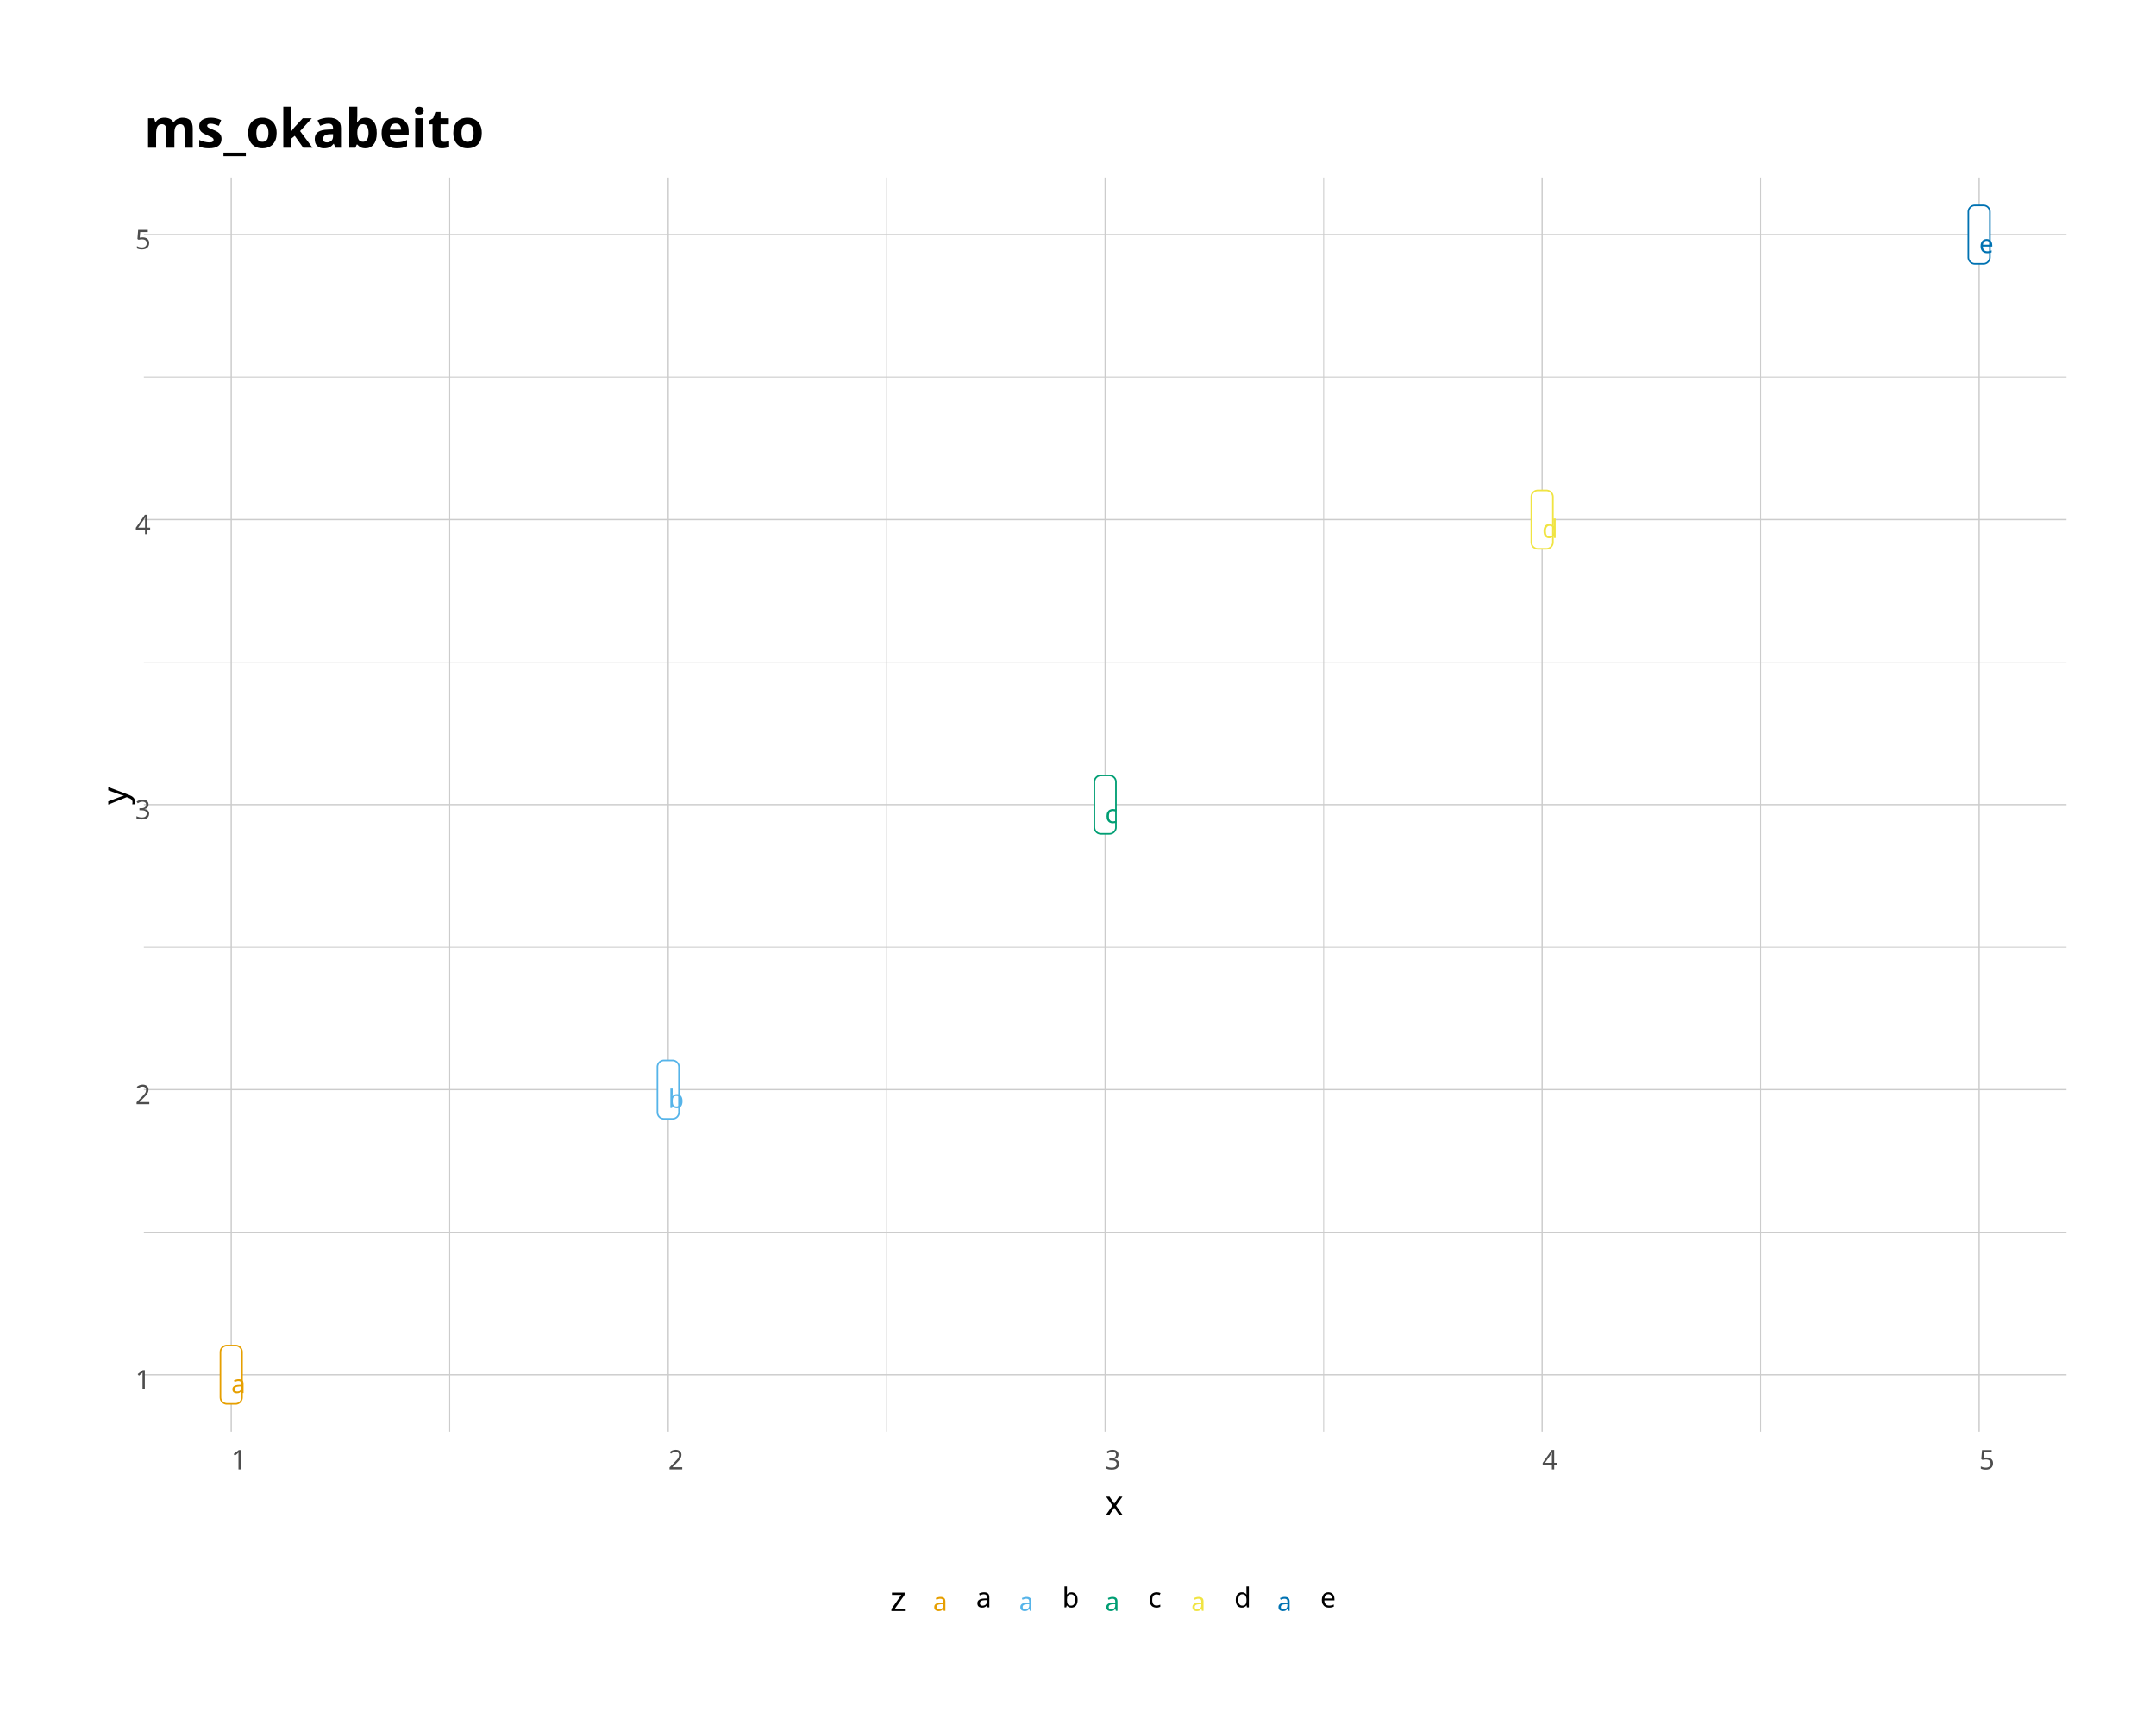
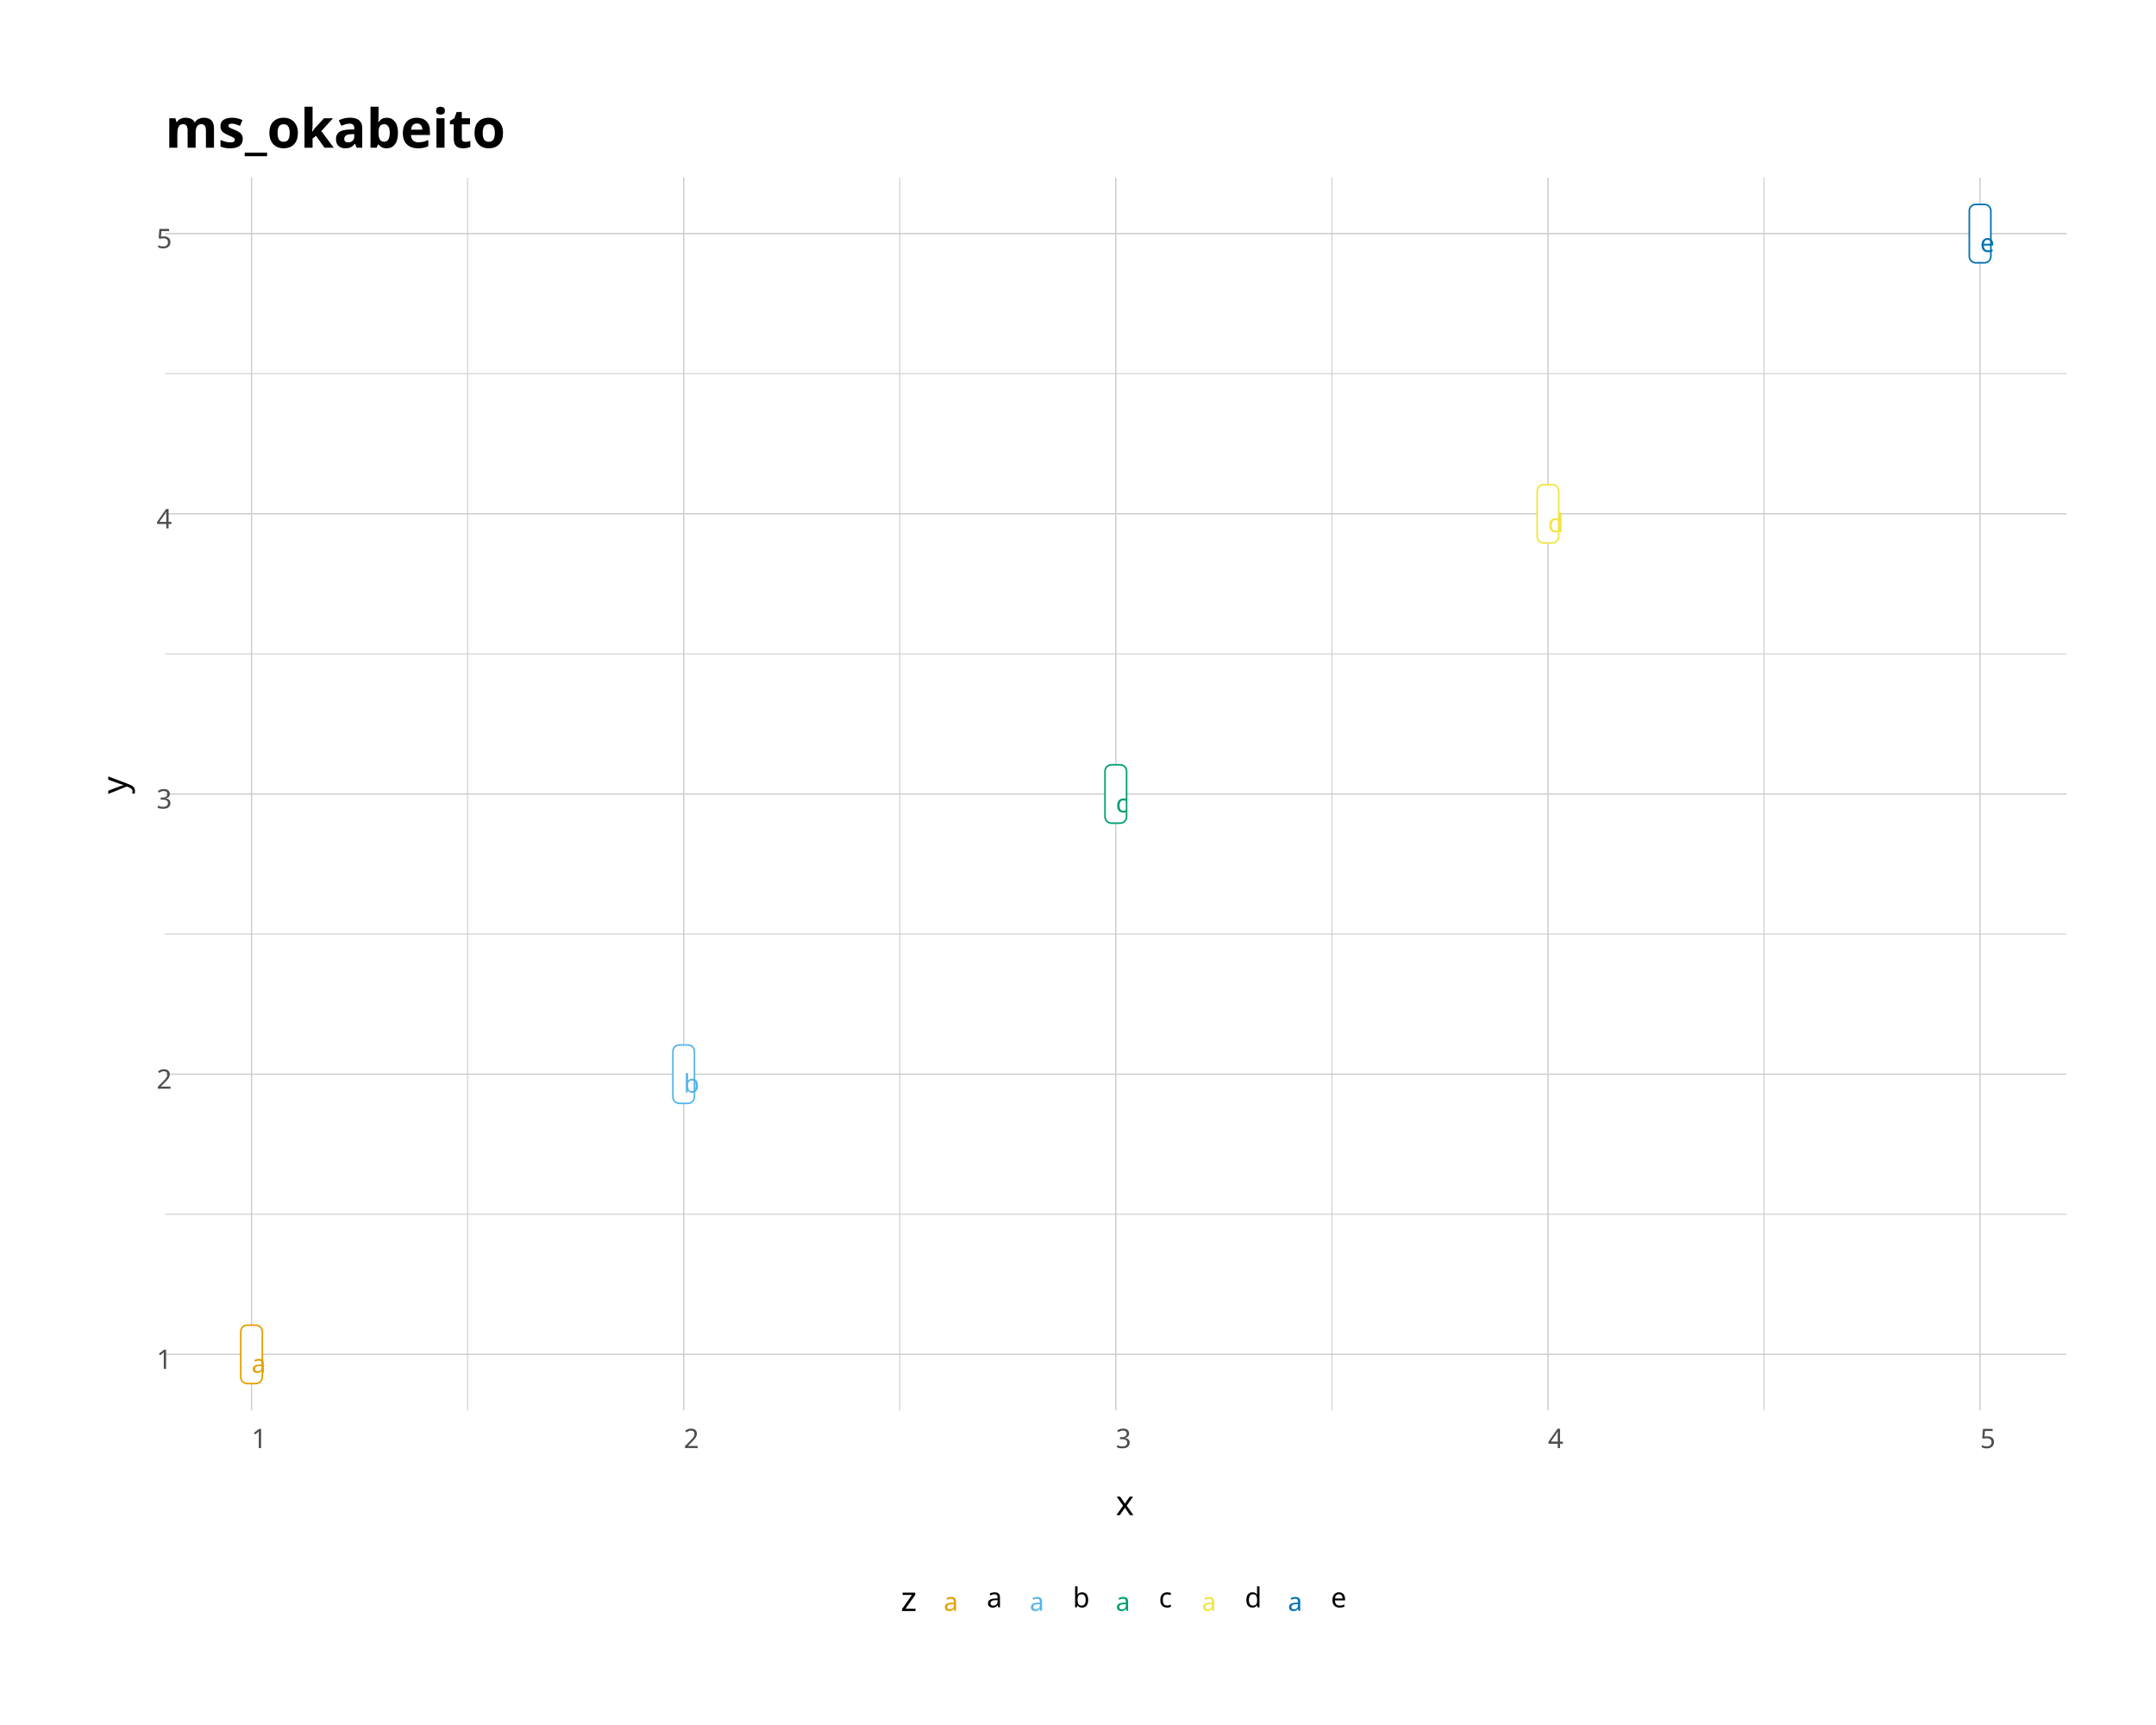
<svg xmlns="http://www.w3.org/2000/svg" viewBox="0 0 720.00 576.00">
  <defs>
    <style type="text/css">
    line, polyline, polygon, path, rect, circle {
      fill: none;
      stroke: #000000;
      stroke-linecap: round;
      stroke-linejoin: round;
      stroke-miterlimit: 10.00;
    }
  </style>
  </defs>
  <rect width="100%" height="100%" style="stroke: none; fill: #FFFFFF;" />
  <defs>
-     <clipPath id="cpNDguMDR8NjkwLjExfDQ3OC4wNXw1OS4yOQ==">
-       <rect x="48.04" y="59.29" width="642.08" height="418.76" />
+     <clipPath id="cpNTUuMTN8NjkwLjExfDQ3MC45NXw1OS4yOQ==">
+       <rect x="55.13" y="59.29" width="634.98" height="411.66" />
    </clipPath>
  </defs>
-   <polyline points="48.04,411.43 690.11,411.43 " style="stroke-width: 0.32; stroke: #CCCCCC; stroke-linecap: butt;" clip-path="url(#cpNDguMDR8NjkwLjExfDQ3OC4wNXw1OS4yOQ==)" />
-   <polyline points="48.04,316.26 690.11,316.26 " style="stroke-width: 0.32; stroke: #CCCCCC; stroke-linecap: butt;" clip-path="url(#cpNDguMDR8NjkwLjExfDQ3OC4wNXw1OS4yOQ==)" />
-   <polyline points="48.04,221.08 690.11,221.08 " style="stroke-width: 0.32; stroke: #CCCCCC; stroke-linecap: butt;" clip-path="url(#cpNDguMDR8NjkwLjExfDQ3OC4wNXw1OS4yOQ==)" />
-   <polyline points="48.04,125.91 690.11,125.91 " style="stroke-width: 0.32; stroke: #CCCCCC; stroke-linecap: butt;" clip-path="url(#cpNDguMDR8NjkwLjExfDQ3OC4wNXw1OS4yOQ==)" />
-   <polyline points="150.18,478.05 150.18,59.29 " style="stroke-width: 0.32; stroke: #CCCCCC; stroke-linecap: butt;" clip-path="url(#cpNDguMDR8NjkwLjExfDQ3OC4wNXw1OS4yOQ==)" />
-   <polyline points="296.11,478.05 296.11,59.29 " style="stroke-width: 0.32; stroke: #CCCCCC; stroke-linecap: butt;" clip-path="url(#cpNDguMDR8NjkwLjExfDQ3OC4wNXw1OS4yOQ==)" />
-   <polyline points="442.04,478.05 442.04,59.29 " style="stroke-width: 0.32; stroke: #CCCCCC; stroke-linecap: butt;" clip-path="url(#cpNDguMDR8NjkwLjExfDQ3OC4wNXw1OS4yOQ==)" />
-   <polyline points="587.96,478.05 587.96,59.29 " style="stroke-width: 0.32; stroke: #CCCCCC; stroke-linecap: butt;" clip-path="url(#cpNDguMDR8NjkwLjExfDQ3OC4wNXw1OS4yOQ==)" />
-   <polyline points="48.04,459.01 690.11,459.01 " style="stroke-width: 0.43; stroke: #CCCCCC; stroke-linecap: butt;" clip-path="url(#cpNDguMDR8NjkwLjExfDQ3OC4wNXw1OS4yOQ==)" />
-   <polyline points="48.04,363.84 690.11,363.84 " style="stroke-width: 0.43; stroke: #CCCCCC; stroke-linecap: butt;" clip-path="url(#cpNDguMDR8NjkwLjExfDQ3OC4wNXw1OS4yOQ==)" />
-   <polyline points="48.04,268.67 690.11,268.67 " style="stroke-width: 0.43; stroke: #CCCCCC; stroke-linecap: butt;" clip-path="url(#cpNDguMDR8NjkwLjExfDQ3OC4wNXw1OS4yOQ==)" />
-   <polyline points="48.04,173.50 690.11,173.50 " style="stroke-width: 0.43; stroke: #CCCCCC; stroke-linecap: butt;" clip-path="url(#cpNDguMDR8NjkwLjExfDQ3OC4wNXw1OS4yOQ==)" />
-   <polyline points="48.04,78.33 690.11,78.33 " style="stroke-width: 0.43; stroke: #CCCCCC; stroke-linecap: butt;" clip-path="url(#cpNDguMDR8NjkwLjExfDQ3OC4wNXw1OS4yOQ==)" />
-   <polyline points="77.22,478.05 77.22,59.29 " style="stroke-width: 0.43; stroke: #CCCCCC; stroke-linecap: butt;" clip-path="url(#cpNDguMDR8NjkwLjExfDQ3OC4wNXw1OS4yOQ==)" />
-   <polyline points="223.15,478.05 223.15,59.29 " style="stroke-width: 0.43; stroke: #CCCCCC; stroke-linecap: butt;" clip-path="url(#cpNDguMDR8NjkwLjExfDQ3OC4wNXw1OS4yOQ==)" />
-   <polyline points="369.07,478.05 369.07,59.29 " style="stroke-width: 0.43; stroke: #CCCCCC; stroke-linecap: butt;" clip-path="url(#cpNDguMDR8NjkwLjExfDQ3OC4wNXw1OS4yOQ==)" />
-   <polyline points="515.00,478.05 515.00,59.29 " style="stroke-width: 0.43; stroke: #CCCCCC; stroke-linecap: butt;" clip-path="url(#cpNDguMDR8NjkwLjExfDQ3OC4wNXw1OS4yOQ==)" />
-   <polyline points="660.93,478.05 660.93,59.29 " style="stroke-width: 0.43; stroke: #CCCCCC; stroke-linecap: butt;" clip-path="url(#cpNDguMDR8NjkwLjExfDQ3OC4wNXw1OS4yOQ==)" />
-   <polygon points="75.78,468.76 78.66,468.76 78.57,468.76 78.92,468.75 79.26,468.68 79.59,468.55 79.89,468.38 80.16,468.16 80.39,467.90 80.57,467.60 80.71,467.28 80.79,466.95 80.82,466.60 80.82,466.60 80.82,451.43 80.82,451.43 80.79,451.08 80.71,450.75 80.57,450.43 80.39,450.13 80.16,449.87 79.89,449.65 79.59,449.48 79.26,449.35 78.92,449.28 78.66,449.27 75.78,449.27 76.04,449.28 75.69,449.27 75.35,449.31 75.02,449.41 74.70,449.56 74.42,449.76 74.16,450.00 73.96,450.27 73.79,450.58 73.68,450.91 73.63,451.26 73.62,451.43 73.62,466.60 73.63,466.43 73.63,466.77 73.68,467.12 73.79,467.45 73.96,467.76 74.16,468.03 74.42,468.27 74.70,468.47 75.02,468.62 75.35,468.72 75.69,468.76 " style="stroke-width: 0.53; stroke: #E69F00; fill: #FFFFFF;" clip-path="url(#cpNDguMDR8NjkwLjExfDQ3OC4wNXw1OS4yOQ==)" />
-   <g clip-path="url(#cpNDguMDR8NjkwLjExfDQ3OC4wNXw1OS4yOQ==)">
-     <text x="77.22" y="465.16" style="font-size: 8.54px; fill: #E69F00; font-family: Montserrat;" textLength="0.00px" lengthAdjust="spacingAndGlyphs">a</text>
+   <polyline points="55.13,405.46 690.11,405.46 " style="stroke-width: 0.32; stroke: #CCCCCC; stroke-linecap: butt;" clip-path="url(#cpNTUuMTN8NjkwLjExfDQ3MC45NXw1OS4yOQ==)" />
+   <polyline points="55.13,311.90 690.11,311.90 " style="stroke-width: 0.32; stroke: #CCCCCC; stroke-linecap: butt;" clip-path="url(#cpNTUuMTN8NjkwLjExfDQ3MC45NXw1OS4yOQ==)" />
+   <polyline points="55.13,218.34 690.11,218.34 " style="stroke-width: 0.32; stroke: #CCCCCC; stroke-linecap: butt;" clip-path="url(#cpNTUuMTN8NjkwLjExfDQ3MC45NXw1OS4yOQ==)" />
+   <polyline points="55.13,124.78 690.11,124.78 " style="stroke-width: 0.32; stroke: #CCCCCC; stroke-linecap: butt;" clip-path="url(#cpNTUuMTN8NjkwLjExfDQ3MC45NXw1OS4yOQ==)" />
+   <polyline points="156.15,470.95 156.15,59.29 " style="stroke-width: 0.32; stroke: #CCCCCC; stroke-linecap: butt;" clip-path="url(#cpNTUuMTN8NjkwLjExfDQ3MC45NXw1OS4yOQ==)" />
+   <polyline points="300.47,470.95 300.47,59.29 " style="stroke-width: 0.32; stroke: #CCCCCC; stroke-linecap: butt;" clip-path="url(#cpNTUuMTN8NjkwLjExfDQ3MC45NXw1OS4yOQ==)" />
+   <polyline points="444.78,470.95 444.78,59.29 " style="stroke-width: 0.32; stroke: #CCCCCC; stroke-linecap: butt;" clip-path="url(#cpNTUuMTN8NjkwLjExfDQ3MC45NXw1OS4yOQ==)" />
+   <polyline points="589.09,470.95 589.09,59.29 " style="stroke-width: 0.32; stroke: #CCCCCC; stroke-linecap: butt;" clip-path="url(#cpNTUuMTN8NjkwLjExfDQ3MC45NXw1OS4yOQ==)" />
+   <polyline points="55.13,452.24 690.11,452.24 " style="stroke-width: 0.43; stroke: #CCCCCC; stroke-linecap: butt;" clip-path="url(#cpNTUuMTN8NjkwLjExfDQ3MC45NXw1OS4yOQ==)" />
+   <polyline points="55.13,358.68 690.11,358.68 " style="stroke-width: 0.43; stroke: #CCCCCC; stroke-linecap: butt;" clip-path="url(#cpNTUuMTN8NjkwLjExfDQ3MC45NXw1OS4yOQ==)" />
+   <polyline points="55.13,265.12 690.11,265.12 " style="stroke-width: 0.43; stroke: #CCCCCC; stroke-linecap: butt;" clip-path="url(#cpNTUuMTN8NjkwLjExfDQ3MC45NXw1OS4yOQ==)" />
+   <polyline points="55.13,171.56 690.11,171.56 " style="stroke-width: 0.43; stroke: #CCCCCC; stroke-linecap: butt;" clip-path="url(#cpNTUuMTN8NjkwLjExfDQ3MC45NXw1OS4yOQ==)" />
+   <polyline points="55.13,78.00 690.11,78.00 " style="stroke-width: 0.43; stroke: #CCCCCC; stroke-linecap: butt;" clip-path="url(#cpNTUuMTN8NjkwLjExfDQ3MC45NXw1OS4yOQ==)" />
+   <polyline points="84.00,470.95 84.00,59.29 " style="stroke-width: 0.43; stroke: #CCCCCC; stroke-linecap: butt;" clip-path="url(#cpNTUuMTN8NjkwLjExfDQ3MC45NXw1OS4yOQ==)" />
+   <polyline points="228.31,470.95 228.31,59.29 " style="stroke-width: 0.43; stroke: #CCCCCC; stroke-linecap: butt;" clip-path="url(#cpNTUuMTN8NjkwLjExfDQ3MC45NXw1OS4yOQ==)" />
+   <polyline points="372.62,470.95 372.62,59.29 " style="stroke-width: 0.43; stroke: #CCCCCC; stroke-linecap: butt;" clip-path="url(#cpNTUuMTN8NjkwLjExfDQ3MC45NXw1OS4yOQ==)" />
+   <polyline points="516.94,470.95 516.94,59.29 " style="stroke-width: 0.43; stroke: #CCCCCC; stroke-linecap: butt;" clip-path="url(#cpNTUuMTN8NjkwLjExfDQ3MC45NXw1OS4yOQ==)" />
+   <polyline points="661.25,470.95 661.25,59.29 " style="stroke-width: 0.43; stroke: #CCCCCC; stroke-linecap: butt;" clip-path="url(#cpNTUuMTN8NjkwLjExfDQ3MC45NXw1OS4yOQ==)" />
+   <polygon points="82.56,461.99 85.44,461.99 85.35,461.98 85.70,461.97 86.04,461.90 86.36,461.78 86.66,461.60 86.93,461.38 87.16,461.12 87.35,460.83 87.49,460.51 87.57,460.17 87.60,459.83 87.60,459.83 87.60,444.65 87.60,444.65 87.57,444.31 87.49,443.97 87.35,443.65 87.16,443.36 86.93,443.10 86.66,442.88 86.36,442.70 86.04,442.58 85.70,442.51 85.44,442.49 82.56,442.49 82.82,442.51 82.47,442.50 82.13,442.54 81.79,442.63 81.48,442.78 81.19,442.98 80.94,443.22 80.73,443.50 80.57,443.81 80.46,444.14 80.40,444.48 80.40,444.65 80.40,459.83 80.40,459.65 80.40,460.00 80.46,460.34 80.57,460.67 80.73,460.98 80.94,461.26 81.19,461.50 81.48,461.70 81.79,461.84 82.13,461.94 82.47,461.98 " style="stroke-width: 0.53; stroke: #E69F00; fill: #FFFFFF;" clip-path="url(#cpNTUuMTN8NjkwLjExfDQ3MC45NXw1OS4yOQ==)" />
+   <g clip-path="url(#cpNTUuMTN8NjkwLjExfDQ3MC45NXw1OS4yOQ==)">
+     <text x="84.00" y="458.39" style="font-size: 8.54px; fill: #E69F00; font-family: Montserrat;" textLength="0.00px" lengthAdjust="spacingAndGlyphs">a</text>
  </g>
-   <polygon points="221.71,373.59 224.59,373.59 224.50,373.59 224.85,373.57 225.19,373.50 225.51,373.38 225.81,373.21 226.08,372.99 226.31,372.73 226.50,372.43 226.64,372.11 226.72,371.77 226.75,371.43 226.75,371.43 226.75,356.26 226.75,356.26 226.72,355.91 226.64,355.57 226.50,355.25 226.31,354.96 226.08,354.70 225.81,354.48 225.51,354.31 225.19,354.18 224.85,354.11 224.59,354.10 221.71,354.10 221.97,354.11 221.62,354.10 221.28,354.14 220.94,354.24 220.63,354.39 220.34,354.58 220.09,354.82 219.88,355.10 219.72,355.41 219.61,355.74 219.55,356.08 219.55,356.26 219.55,371.43 219.55,371.25 219.55,371.60 219.61,371.95 219.72,372.27 219.88,372.58 220.09,372.86 220.34,373.10 220.63,373.30 220.94,373.45 221.28,373.54 221.62,373.59 " style="stroke-width: 0.53; stroke: #56B4E9; fill: #FFFFFF;" clip-path="url(#cpNDguMDR8NjkwLjExfDQ3OC4wNXw1OS4yOQ==)" />
-   <g clip-path="url(#cpNDguMDR8NjkwLjExfDQ3OC4wNXw1OS4yOQ==)">
-     <text x="223.15" y="369.99" style="font-size: 8.54px; fill: #56B4E9; font-family: Montserrat;" textLength="0.00px" lengthAdjust="spacingAndGlyphs">b</text>
+   <polygon points="226.87,368.43 229.75,368.43 229.66,368.42 230.01,368.41 230.35,368.34 230.68,368.22 230.98,368.04 231.25,367.82 231.48,367.56 231.66,367.27 231.80,366.95 231.88,366.61 231.91,366.27 231.91,366.27 231.91,351.09 231.91,351.09 231.88,350.75 231.80,350.41 231.66,350.09 231.48,349.80 231.25,349.54 230.98,349.32 230.68,349.14 230.35,349.02 230.01,348.95 229.75,348.93 226.87,348.93 227.13,348.95 226.78,348.94 226.44,348.98 226.10,349.07 225.79,349.22 225.50,349.42 225.25,349.66 225.04,349.94 224.88,350.25 224.77,350.58 224.72,350.92 224.71,351.09 224.71,366.27 224.72,366.09 224.72,366.44 224.77,366.78 224.88,367.11 225.04,367.42 225.25,367.70 225.50,367.94 225.79,368.14 226.10,368.29 226.44,368.38 226.78,368.42 " style="stroke-width: 0.53; stroke: #56B4E9; fill: #FFFFFF;" clip-path="url(#cpNTUuMTN8NjkwLjExfDQ3MC45NXw1OS4yOQ==)" />
+   <g clip-path="url(#cpNTUuMTN8NjkwLjExfDQ3MC45NXw1OS4yOQ==)">
+     <text x="228.31" y="364.83" style="font-size: 8.54px; fill: #56B4E9; font-family: Montserrat;" textLength="0.00px" lengthAdjust="spacingAndGlyphs">b</text>
  </g>
-   <polygon points="367.63,278.42 370.51,278.42 370.43,278.41 370.77,278.40 371.12,278.33 371.44,278.21 371.74,278.03 372.01,277.81 372.24,277.55 372.43,277.26 372.56,276.94 372.65,276.60 372.67,276.26 372.67,276.26 372.67,261.08 372.67,261.08 372.65,260.74 372.56,260.40 372.43,260.08 372.24,259.79 372.01,259.53 371.74,259.31 371.44,259.13 371.12,259.01 370.77,258.94 370.51,258.92 367.63,258.92 367.89,258.94 367.55,258.93 367.20,258.97 366.87,259.06 366.55,259.21 366.27,259.41 366.02,259.65 365.81,259.93 365.65,260.24 365.54,260.57 365.48,260.91 365.47,261.08 365.47,276.26 365.48,276.08 365.48,276.43 365.54,276.77 365.65,277.10 365.81,277.41 366.02,277.69 366.27,277.93 366.55,278.13 366.87,278.28 367.20,278.37 367.55,278.41 " style="stroke-width: 0.53; stroke: #009E73; fill: #FFFFFF;" clip-path="url(#cpNDguMDR8NjkwLjExfDQ3OC4wNXw1OS4yOQ==)" />
-   <g clip-path="url(#cpNDguMDR8NjkwLjExfDQ3OC4wNXw1OS4yOQ==)">
-     <text x="369.07" y="274.82" style="font-size: 8.54px; fill: #009E73; font-family: Montserrat;" textLength="0.00px" lengthAdjust="spacingAndGlyphs">c</text>
+   <polygon points="371.18,274.87 374.06,274.87 373.98,274.86 374.32,274.85 374.66,274.78 374.99,274.66 375.29,274.48 375.56,274.26 375.79,274.00 375.98,273.71 376.11,273.39 376.20,273.05 376.22,272.71 376.22,272.71 376.22,257.54 376.22,257.54 376.20,257.19 376.11,256.85 375.98,256.53 375.79,256.24 375.56,255.98 375.29,255.76 374.99,255.58 374.66,255.46 374.32,255.39 374.06,255.38 371.18,255.38 371.44,255.39 371.10,255.38 370.75,255.42 370.42,255.52 370.10,255.66 369.82,255.86 369.57,256.10 369.36,256.38 369.20,256.69 369.09,257.02 369.03,257.36 369.02,257.54 369.02,272.71 369.03,272.53 369.03,272.88 369.09,273.22 369.20,273.55 369.36,273.86 369.57,274.14 369.82,274.38 370.10,274.58 370.42,274.73 370.75,274.82 371.10,274.86 " style="stroke-width: 0.53; stroke: #009E73; fill: #FFFFFF;" clip-path="url(#cpNTUuMTN8NjkwLjExfDQ3MC45NXw1OS4yOQ==)" />
+   <g clip-path="url(#cpNTUuMTN8NjkwLjExfDQ3MC45NXw1OS4yOQ==)">
+     <text x="372.62" y="271.27" style="font-size: 8.54px; fill: #009E73; font-family: Montserrat;" textLength="0.00px" lengthAdjust="spacingAndGlyphs">c</text>
  </g>
-   <polygon points="513.56,183.24 516.44,183.24 516.35,183.24 516.70,183.23 517.04,183.16 517.37,183.03 517.67,182.86 517.94,182.64 518.17,182.38 518.35,182.09 518.49,181.77 518.57,181.43 518.60,181.08 518.60,181.08 518.60,165.91 518.60,165.91 518.57,165.57 518.49,165.23 518.35,164.91 518.17,164.61 517.94,164.35 517.67,164.13 517.37,163.96 517.04,163.84 516.70,163.77 516.44,163.75 513.56,163.75 513.82,163.77 513.47,163.75 513.13,163.80 512.79,163.89 512.48,164.04 512.19,164.24 511.94,164.48 511.73,164.76 511.57,165.07 511.46,165.39 511.41,165.74 511.40,165.91 511.40,181.08 511.41,180.91 511.41,181.26 511.46,181.60 511.57,181.93 511.73,182.24 511.94,182.52 512.19,182.76 512.48,182.95 512.79,183.10 513.13,183.20 513.47,183.24 " style="stroke-width: 0.53; stroke: #F0E442; fill: #FFFFFF;" clip-path="url(#cpNDguMDR8NjkwLjExfDQ3OC4wNXw1OS4yOQ==)" />
-   <g clip-path="url(#cpNDguMDR8NjkwLjExfDQ3OC4wNXw1OS4yOQ==)">
-     <text x="515.00" y="179.64" style="font-size: 8.54px; fill: #F0E442; font-family: Montserrat;" textLength="0.00px" lengthAdjust="spacingAndGlyphs">d</text>
+   <polygon points="515.50,181.31 518.38,181.31 518.29,181.31 518.64,181.29 518.98,181.22 519.30,181.10 519.60,180.93 519.87,180.71 520.10,180.45 520.29,180.15 520.43,179.83 520.51,179.49 520.54,179.15 520.54,179.15 520.54,163.98 520.54,163.98 520.51,163.63 520.43,163.29 520.29,162.97 520.10,162.68 519.87,162.42 519.60,162.20 519.30,162.02 518.98,161.90 518.64,161.83 518.38,161.82 515.50,161.82 515.76,161.83 515.41,161.82 515.06,161.86 514.73,161.96 514.42,162.11 514.13,162.30 513.88,162.54 513.67,162.82 513.51,163.13 513.40,163.46 513.34,163.80 513.34,163.98 513.34,179.15 513.34,178.97 513.34,179.32 513.40,179.66 513.51,179.99 513.67,180.30 513.88,180.58 514.13,180.82 514.42,181.02 514.73,181.17 515.06,181.26 515.41,181.31 " style="stroke-width: 0.53; stroke: #F0E442; fill: #FFFFFF;" clip-path="url(#cpNTUuMTN8NjkwLjExfDQ3MC45NXw1OS4yOQ==)" />
+   <g clip-path="url(#cpNTUuMTN8NjkwLjExfDQ3MC45NXw1OS4yOQ==)">
+     <text x="516.94" y="177.71" style="font-size: 8.54px; fill: #F0E442; font-family: Montserrat;" textLength="0.00px" lengthAdjust="spacingAndGlyphs">d</text>
  </g>
-   <polygon points="659.49,88.07 662.37,88.07 662.28,88.07 662.63,88.06 662.97,87.99 663.29,87.86 663.59,87.69 663.86,87.47 664.09,87.21 664.28,86.91 664.42,86.59 664.50,86.26 664.53,85.91 664.53,85.91 664.53,70.74 664.53,70.74 664.50,70.39 664.42,70.06 664.28,69.74 664.09,69.44 663.86,69.18 663.59,68.96 663.29,68.79 662.97,68.66 662.63,68.60 662.37,68.58 659.49,68.58 659.75,68.60 659.40,68.58 659.05,68.62 658.72,68.72 658.41,68.87 658.12,69.07 657.87,69.31 657.66,69.58 657.50,69.89 657.39,70.22 657.33,70.57 657.33,70.74 657.33,85.91 657.33,85.74 657.33,86.08 657.39,86.43 657.50,86.76 657.66,87.07 657.87,87.34 658.12,87.58 658.41,87.78 658.72,87.93 659.05,88.03 659.40,88.07 " style="stroke-width: 0.53; stroke: #0072B2; fill: #FFFFFF;" clip-path="url(#cpNDguMDR8NjkwLjExfDQ3OC4wNXw1OS4yOQ==)" />
-   <g clip-path="url(#cpNDguMDR8NjkwLjExfDQ3OC4wNXw1OS4yOQ==)">
-     <text x="660.93" y="84.47" style="font-size: 8.54px; fill: #0072B2; font-family: Montserrat;" textLength="0.00px" lengthAdjust="spacingAndGlyphs">e</text>
+   <polygon points="659.81,87.75 662.69,87.75 662.60,87.75 662.95,87.73 663.29,87.66 663.62,87.54 663.92,87.37 664.19,87.15 664.42,86.89 664.60,86.59 664.74,86.27 664.82,85.93 664.85,85.59 664.85,85.59 664.85,70.42 664.85,70.42 664.82,70.07 664.74,69.73 664.60,69.41 664.42,69.12 664.19,68.86 663.92,68.64 663.62,68.47 663.29,68.34 662.95,68.27 662.69,68.26 659.81,68.26 660.07,68.27 659.72,68.26 659.38,68.30 659.04,68.40 658.73,68.55 658.44,68.74 658.19,68.98 657.98,69.26 657.82,69.57 657.71,69.90 657.66,70.24 657.65,70.42 657.65,85.59 657.66,85.41 657.66,85.76 657.71,86.11 657.82,86.43 657.98,86.74 658.19,87.02 658.44,87.26 658.73,87.46 659.04,87.61 659.38,87.70 659.72,87.75 " style="stroke-width: 0.53; stroke: #0072B2; fill: #FFFFFF;" clip-path="url(#cpNTUuMTN8NjkwLjExfDQ3MC45NXw1OS4yOQ==)" />
+   <g clip-path="url(#cpNTUuMTN8NjkwLjExfDQ3MC45NXw1OS4yOQ==)">
+     <text x="661.25" y="84.15" style="font-size: 8.54px; fill: #0072B2; font-family: Montserrat;" textLength="0.00px" lengthAdjust="spacingAndGlyphs">e</text>
  </g>
  <defs>
    <clipPath id="cpMC4wMHw3MjAuMDB8NTc2LjAwfDAuMDA=">
      <rect x="0.00" y="0.00" width="720.00" height="576.00" />
    </clipPath>
  </defs>
  <g clip-path="url(#cpMC4wMHw3MjAuMDB8NTc2LjAwfDAuMDA=)">
-     <text x="45.17" y="463.87" style="font-size: 9.00px; fill: #4D4D4D; font-family: Montserrat;" textLength="0.00px" lengthAdjust="spacingAndGlyphs">1</text>
+     <text x="52.27" y="457.10" style="font-size: 9.00px; fill: #4D4D4D; font-family: Montserrat;" textLength="0.00px" lengthAdjust="spacingAndGlyphs">1</text>
  </g>
  <g clip-path="url(#cpMC4wMHw3MjAuMDB8NTc2LjAwfDAuMDA=)">
-     <text x="45.17" y="368.70" style="font-size: 9.00px; fill: #4D4D4D; font-family: Montserrat;" textLength="0.00px" lengthAdjust="spacingAndGlyphs">2</text>
+     <text x="52.27" y="363.54" style="font-size: 9.00px; fill: #4D4D4D; font-family: Montserrat;" textLength="0.00px" lengthAdjust="spacingAndGlyphs">2</text>
  </g>
  <g clip-path="url(#cpMC4wMHw3MjAuMDB8NTc2LjAwfDAuMDA=)">
-     <text x="45.17" y="273.53" style="font-size: 9.00px; fill: #4D4D4D; font-family: Montserrat;" textLength="0.00px" lengthAdjust="spacingAndGlyphs">3</text>
+     <text x="52.27" y="269.98" style="font-size: 9.00px; fill: #4D4D4D; font-family: Montserrat;" textLength="0.00px" lengthAdjust="spacingAndGlyphs">3</text>
  </g>
  <g clip-path="url(#cpMC4wMHw3MjAuMDB8NTc2LjAwfDAuMDA=)">
-     <text x="45.17" y="178.36" style="font-size: 9.00px; fill: #4D4D4D; font-family: Montserrat;" textLength="0.00px" lengthAdjust="spacingAndGlyphs">4</text>
+     <text x="52.27" y="176.42" style="font-size: 9.00px; fill: #4D4D4D; font-family: Montserrat;" textLength="0.00px" lengthAdjust="spacingAndGlyphs">4</text>
  </g>
  <g clip-path="url(#cpMC4wMHw3MjAuMDB8NTc2LjAwfDAuMDA=)">
-     <text x="45.17" y="83.19" style="font-size: 9.00px; fill: #4D4D4D; font-family: Montserrat;" textLength="0.00px" lengthAdjust="spacingAndGlyphs">5</text>
+     <text x="52.27" y="82.86" style="font-size: 9.00px; fill: #4D4D4D; font-family: Montserrat;" textLength="0.00px" lengthAdjust="spacingAndGlyphs">5</text>
  </g>
  <g clip-path="url(#cpMC4wMHw3MjAuMDB8NTc2LjAwfDAuMDA=)">
-     <text x="77.22" y="490.63" style="font-size: 9.00px; fill: #4D4D4D; font-family: Montserrat;" textLength="0.00px" lengthAdjust="spacingAndGlyphs">1</text>
+     <text x="84.00" y="483.54" style="font-size: 9.00px; fill: #4D4D4D; font-family: Montserrat;" textLength="0.00px" lengthAdjust="spacingAndGlyphs">1</text>
  </g>
  <g clip-path="url(#cpMC4wMHw3MjAuMDB8NTc2LjAwfDAuMDA=)">
-     <text x="223.15" y="490.63" style="font-size: 9.00px; fill: #4D4D4D; font-family: Montserrat;" textLength="0.00px" lengthAdjust="spacingAndGlyphs">2</text>
+     <text x="228.31" y="483.54" style="font-size: 9.00px; fill: #4D4D4D; font-family: Montserrat;" textLength="0.00px" lengthAdjust="spacingAndGlyphs">2</text>
  </g>
  <g clip-path="url(#cpMC4wMHw3MjAuMDB8NTc2LjAwfDAuMDA=)">
-     <text x="369.07" y="490.63" style="font-size: 9.00px; fill: #4D4D4D; font-family: Montserrat;" textLength="0.00px" lengthAdjust="spacingAndGlyphs">3</text>
+     <text x="372.62" y="483.54" style="font-size: 9.00px; fill: #4D4D4D; font-family: Montserrat;" textLength="0.00px" lengthAdjust="spacingAndGlyphs">3</text>
  </g>
  <g clip-path="url(#cpMC4wMHw3MjAuMDB8NTc2LjAwfDAuMDA=)">
-     <text x="515.00" y="490.63" style="font-size: 9.00px; fill: #4D4D4D; font-family: Montserrat;" textLength="0.00px" lengthAdjust="spacingAndGlyphs">4</text>
+     <text x="516.94" y="483.54" style="font-size: 9.00px; fill: #4D4D4D; font-family: Montserrat;" textLength="0.00px" lengthAdjust="spacingAndGlyphs">4</text>
  </g>
  <g clip-path="url(#cpMC4wMHw3MjAuMDB8NTc2LjAwfDAuMDA=)">
-     <text x="660.93" y="490.63" style="font-size: 9.00px; fill: #4D4D4D; font-family: Montserrat;" textLength="0.00px" lengthAdjust="spacingAndGlyphs">5</text>
+     <text x="661.25" y="483.54" style="font-size: 9.00px; fill: #4D4D4D; font-family: Montserrat;" textLength="0.00px" lengthAdjust="spacingAndGlyphs">5</text>
  </g>
  <g clip-path="url(#cpMC4wMHw3MjAuMDB8NTc2LjAwfDAuMDA=)">
-     <text x="369.07" y="505.92" style="font-size: 11.50px; font-family: Montserrat;" textLength="0.00px" lengthAdjust="spacingAndGlyphs">x</text>
+     <text x="372.62" y="505.92" style="font-size: 11.50px; font-family: Montserrat;" textLength="0.00px" lengthAdjust="spacingAndGlyphs">x</text>
  </g>
  <g clip-path="url(#cpMC4wMHw3MjAuMDB8NTc2LjAwfDAuMDA=)">
-     <text transform="translate(42.31,268.67) rotate(-90)" style="font-size: 11.50px; font-family: Montserrat;" textLength="0.00px" lengthAdjust="spacingAndGlyphs">y</text>
+     <text transform="translate(42.31,265.12) rotate(-90)" style="font-size: 11.50px; font-family: Montserrat;" textLength="0.00px" lengthAdjust="spacingAndGlyphs">y</text>
  </g>
  <g clip-path="url(#cpMC4wMHw3MjAuMDB8NTc2LjAwfDAuMDA=)">
-     <text x="297.23" y="537.95" style="font-size: 11.50px; font-family: Montserrat;" textLength="0.00px" lengthAdjust="spacingAndGlyphs">z</text>
+     <text x="300.78" y="537.95" style="font-size: 11.50px; font-family: Montserrat;" textLength="0.00px" lengthAdjust="spacingAndGlyphs">z</text>
  </g>
-   <rect x="302.96" y="523.10" width="17.28" height="17.28" style="stroke-width: 0.75; stroke: none; fill: #FFFFFF;" clip-path="url(#cpMC4wMHw3MjAuMDB8NTc2LjAwfDAuMDA=)" />
+   <rect x="306.51" y="523.10" width="17.28" height="17.28" style="stroke-width: 0.75; stroke: none; fill: #FFFFFF;" clip-path="url(#cpMC4wMHw3MjAuMDB8NTc2LjAwfDAuMDA=)" />
  <g clip-path="url(#cpMC4wMHw3MjAuMDB8NTc2LjAwfDAuMDA=)">
-     <text x="311.60" y="537.89" style="font-size: 8.54px; fill: #E69F00; font-family: Montserrat;" textLength="0.00px" lengthAdjust="spacingAndGlyphs">a</text>
+     <text x="315.15" y="537.89" style="font-size: 8.54px; fill: #E69F00; font-family: Montserrat;" textLength="0.00px" lengthAdjust="spacingAndGlyphs">a</text>
  </g>
-   <rect x="331.70" y="523.10" width="17.28" height="17.28" style="stroke-width: 0.75; stroke: none; fill: #FFFFFF;" clip-path="url(#cpMC4wMHw3MjAuMDB8NTc2LjAwfDAuMDA=)" />
+   <rect x="335.25" y="523.10" width="17.28" height="17.28" style="stroke-width: 0.75; stroke: none; fill: #FFFFFF;" clip-path="url(#cpMC4wMHw3MjAuMDB8NTc2LjAwfDAuMDA=)" />
  <g clip-path="url(#cpMC4wMHw3MjAuMDB8NTc2LjAwfDAuMDA=)">
-     <text x="340.34" y="537.89" style="font-size: 8.54px; fill: #56B4E9; font-family: Montserrat;" textLength="0.00px" lengthAdjust="spacingAndGlyphs">a</text>
+     <text x="343.89" y="537.89" style="font-size: 8.54px; fill: #56B4E9; font-family: Montserrat;" textLength="0.00px" lengthAdjust="spacingAndGlyphs">a</text>
  </g>
-   <rect x="360.43" y="523.10" width="17.28" height="17.28" style="stroke-width: 0.75; stroke: none; fill: #FFFFFF;" clip-path="url(#cpMC4wMHw3MjAuMDB8NTc2LjAwfDAuMDA=)" />
+   <rect x="363.98" y="523.10" width="17.28" height="17.28" style="stroke-width: 0.75; stroke: none; fill: #FFFFFF;" clip-path="url(#cpMC4wMHw3MjAuMDB8NTc2LjAwfDAuMDA=)" />
  <g clip-path="url(#cpMC4wMHw3MjAuMDB8NTc2LjAwfDAuMDA=)">
-     <text x="369.07" y="537.89" style="font-size: 8.54px; fill: #009E73; font-family: Montserrat;" textLength="0.00px" lengthAdjust="spacingAndGlyphs">a</text>
+     <text x="372.62" y="537.89" style="font-size: 8.54px; fill: #009E73; font-family: Montserrat;" textLength="0.00px" lengthAdjust="spacingAndGlyphs">a</text>
  </g>
-   <rect x="389.17" y="523.10" width="17.28" height="17.28" style="stroke-width: 0.75; stroke: none; fill: #FFFFFF;" clip-path="url(#cpMC4wMHw3MjAuMDB8NTc2LjAwfDAuMDA=)" />
+   <rect x="392.72" y="523.10" width="17.28" height="17.28" style="stroke-width: 0.75; stroke: none; fill: #FFFFFF;" clip-path="url(#cpMC4wMHw3MjAuMDB8NTc2LjAwfDAuMDA=)" />
  <g clip-path="url(#cpMC4wMHw3MjAuMDB8NTc2LjAwfDAuMDA=)">
-     <text x="397.81" y="537.89" style="font-size: 8.54px; fill: #F0E442; font-family: Montserrat;" textLength="0.00px" lengthAdjust="spacingAndGlyphs">a</text>
+     <text x="401.36" y="537.89" style="font-size: 8.54px; fill: #F0E442; font-family: Montserrat;" textLength="0.00px" lengthAdjust="spacingAndGlyphs">a</text>
  </g>
-   <rect x="417.91" y="523.10" width="17.28" height="17.28" style="stroke-width: 0.75; stroke: none; fill: #FFFFFF;" clip-path="url(#cpMC4wMHw3MjAuMDB8NTc2LjAwfDAuMDA=)" />
+   <rect x="421.46" y="523.10" width="17.28" height="17.28" style="stroke-width: 0.75; stroke: none; fill: #FFFFFF;" clip-path="url(#cpMC4wMHw3MjAuMDB8NTc2LjAwfDAuMDA=)" />
  <g clip-path="url(#cpMC4wMHw3MjAuMDB8NTc2LjAwfDAuMDA=)">
-     <text x="426.55" y="537.89" style="font-size: 8.54px; fill: #0072B2; font-family: Montserrat;" textLength="0.00px" lengthAdjust="spacingAndGlyphs">a</text>
+     <text x="430.10" y="537.89" style="font-size: 8.54px; fill: #0072B2; font-family: Montserrat;" textLength="0.00px" lengthAdjust="spacingAndGlyphs">a</text>
  </g>
  <g clip-path="url(#cpMC4wMHw3MjAuMDB8NTc2LjAwfDAuMDA=)">
-     <text x="325.97" y="536.71" style="font-size: 9.20px; font-family: Montserrat;" textLength="0.00px" lengthAdjust="spacingAndGlyphs">a</text>
+     <text x="329.52" y="536.71" style="font-size: 9.20px; font-family: Montserrat;" textLength="0.00px" lengthAdjust="spacingAndGlyphs">a</text>
  </g>
  <g clip-path="url(#cpMC4wMHw3MjAuMDB8NTc2LjAwfDAuMDA=)">
-     <text x="354.71" y="536.71" style="font-size: 9.20px; font-family: Montserrat;" textLength="0.00px" lengthAdjust="spacingAndGlyphs">b</text>
+     <text x="358.25" y="536.71" style="font-size: 9.20px; font-family: Montserrat;" textLength="0.00px" lengthAdjust="spacingAndGlyphs">b</text>
  </g>
  <g clip-path="url(#cpMC4wMHw3MjAuMDB8NTc2LjAwfDAuMDA=)">
-     <text x="383.44" y="536.71" style="font-size: 9.20px; font-family: Montserrat;" textLength="0.00px" lengthAdjust="spacingAndGlyphs">c</text>
+     <text x="386.99" y="536.71" style="font-size: 9.20px; font-family: Montserrat;" textLength="0.00px" lengthAdjust="spacingAndGlyphs">c</text>
  </g>
  <g clip-path="url(#cpMC4wMHw3MjAuMDB8NTc2LjAwfDAuMDA=)">
-     <text x="412.18" y="536.71" style="font-size: 9.20px; font-family: Montserrat;" textLength="0.00px" lengthAdjust="spacingAndGlyphs">d</text>
+     <text x="415.73" y="536.71" style="font-size: 9.20px; font-family: Montserrat;" textLength="0.00px" lengthAdjust="spacingAndGlyphs">d</text>
  </g>
  <g clip-path="url(#cpMC4wMHw3MjAuMDB8NTc2LjAwfDAuMDA=)">
-     <text x="440.92" y="536.71" style="font-size: 9.20px; font-family: Montserrat;" textLength="0.00px" lengthAdjust="spacingAndGlyphs">e</text>
+     <text x="444.47" y="536.71" style="font-size: 9.20px; font-family: Montserrat;" textLength="0.00px" lengthAdjust="spacingAndGlyphs">e</text>
  </g>
  <g clip-path="url(#cpMC4wMHw3MjAuMDB8NTc2LjAwfDAuMDA=)">
-     <text x="48.04" y="49.33" style="font-size: 18.00px; font-weight: bold; font-family: Montserrat;" textLength="0.00px" lengthAdjust="spacingAndGlyphs">ms_okabeito</text>
+     <text x="55.13" y="49.33" style="font-size: 18.00px; font-weight: bold; font-family: Montserrat;" textLength="0.00px" lengthAdjust="spacingAndGlyphs">ms_okabeito</text>
  </g>
</svg>
